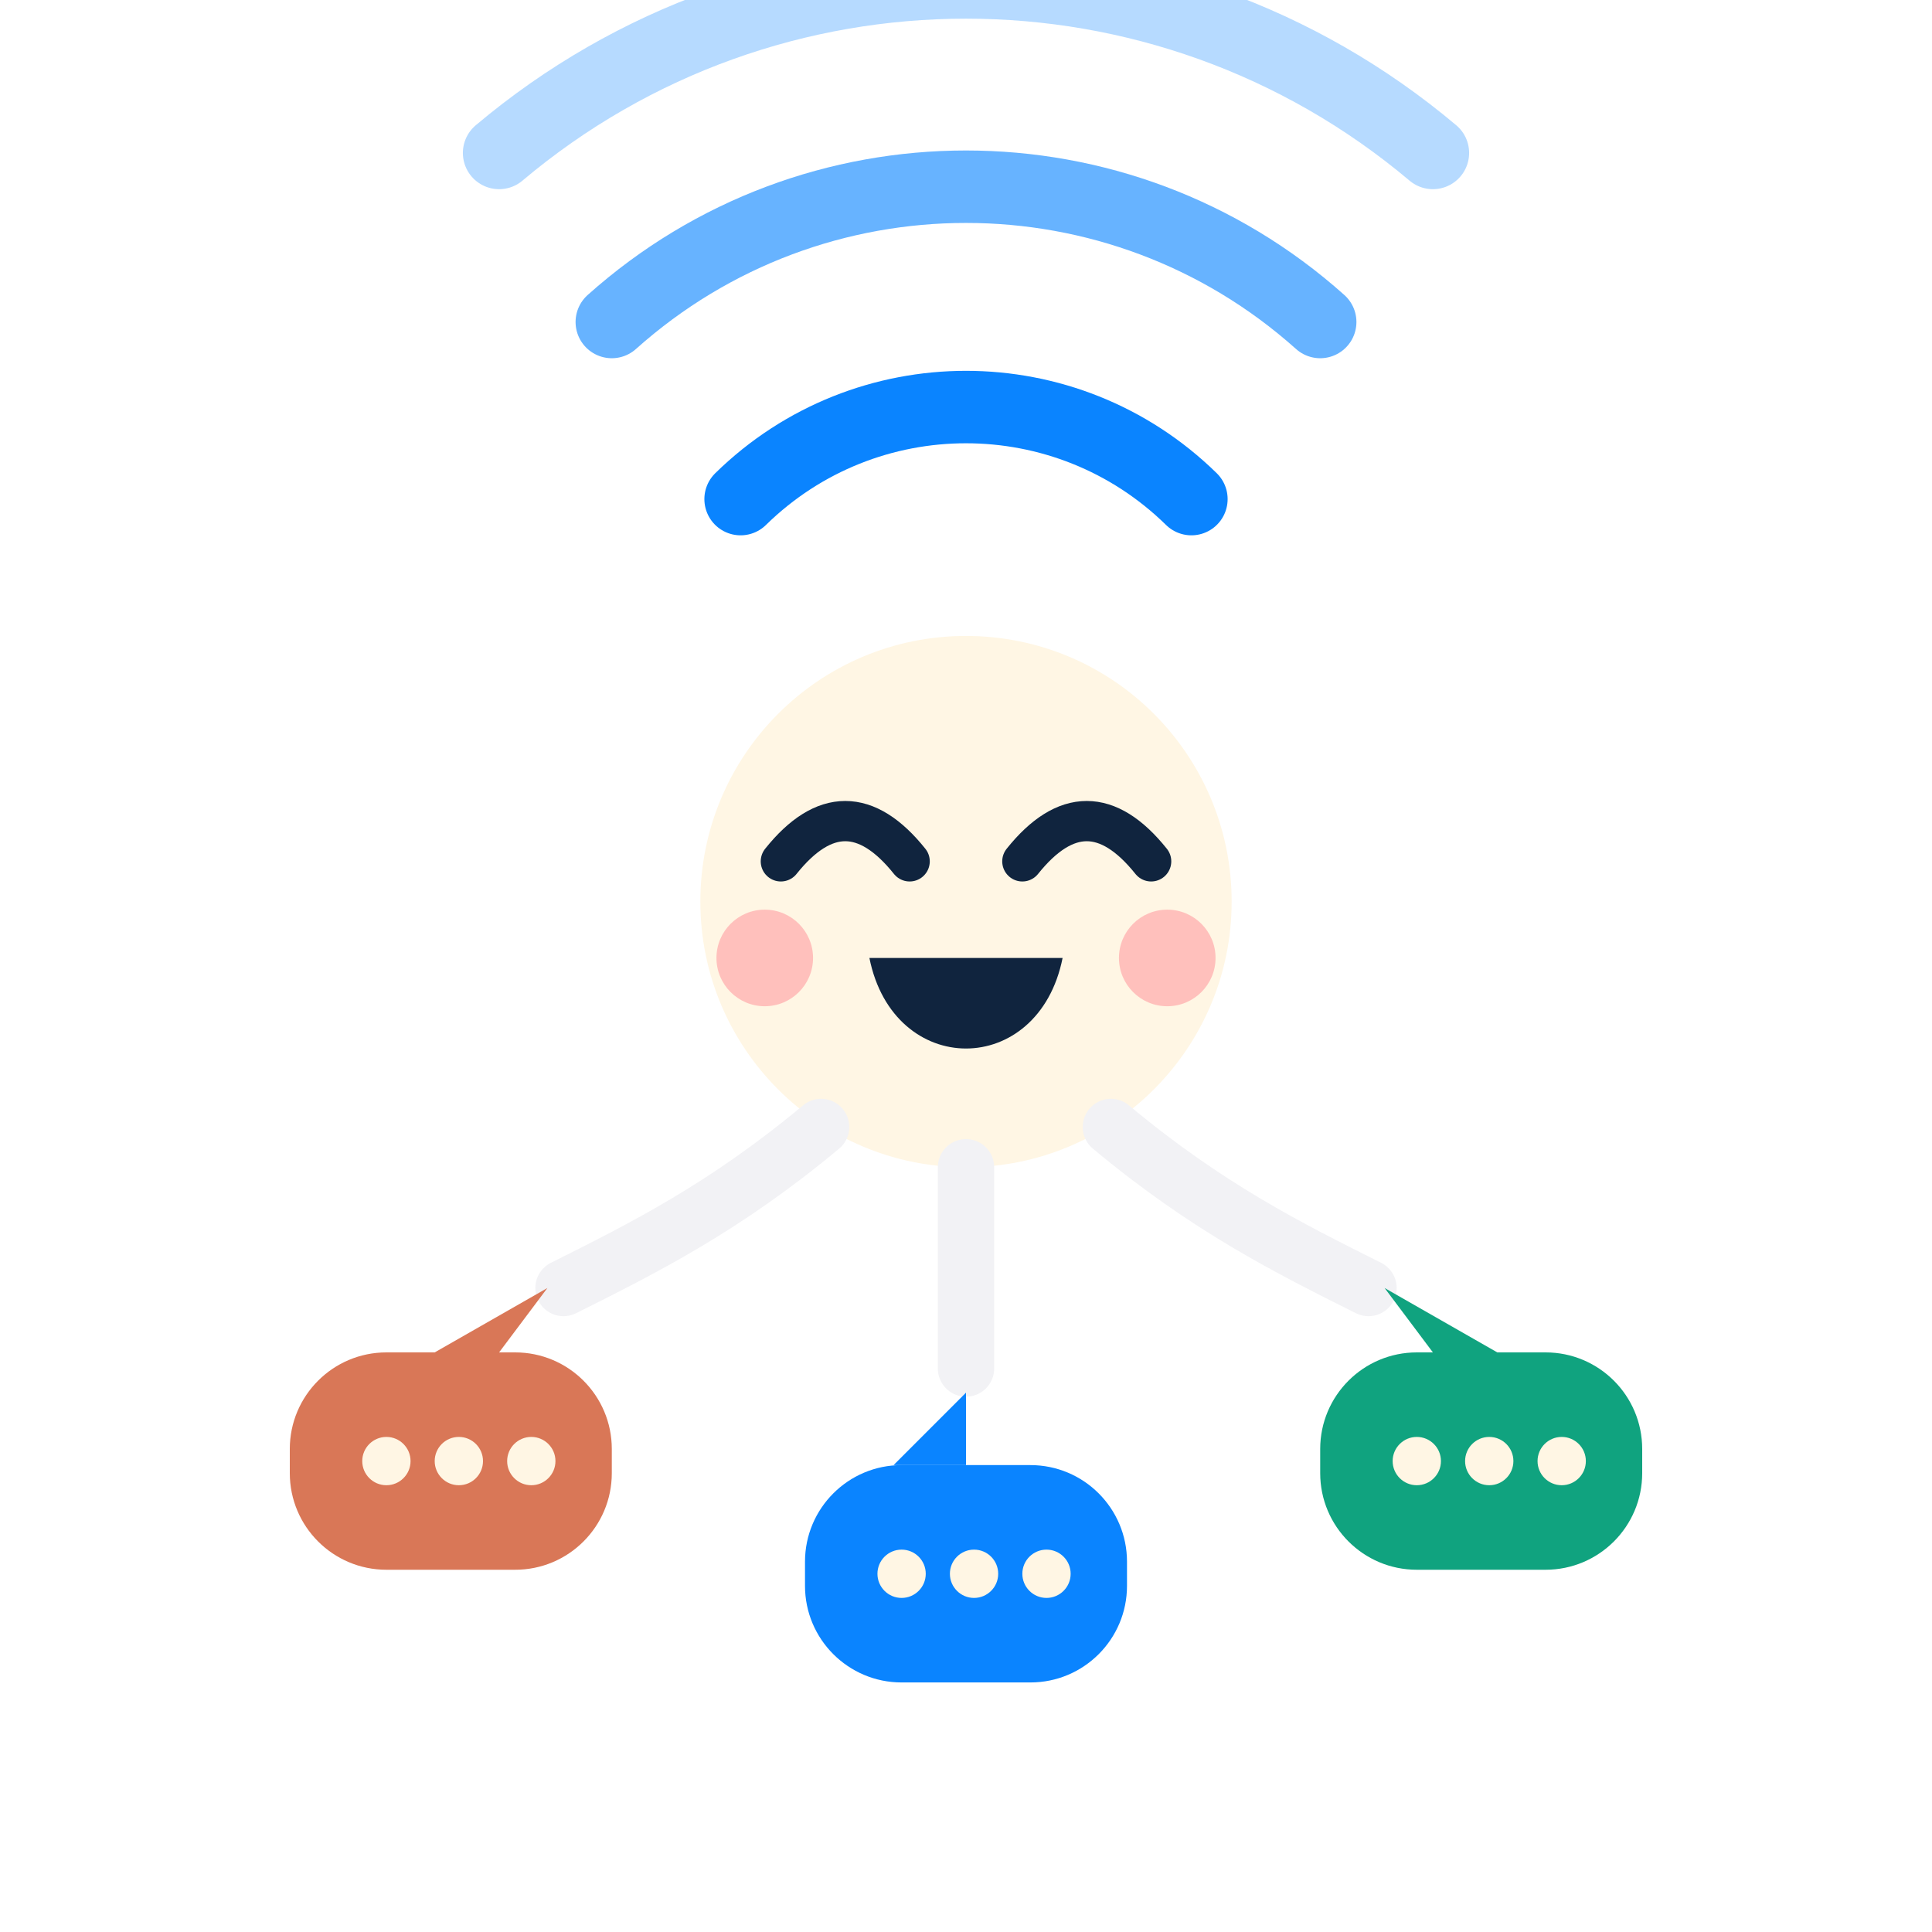
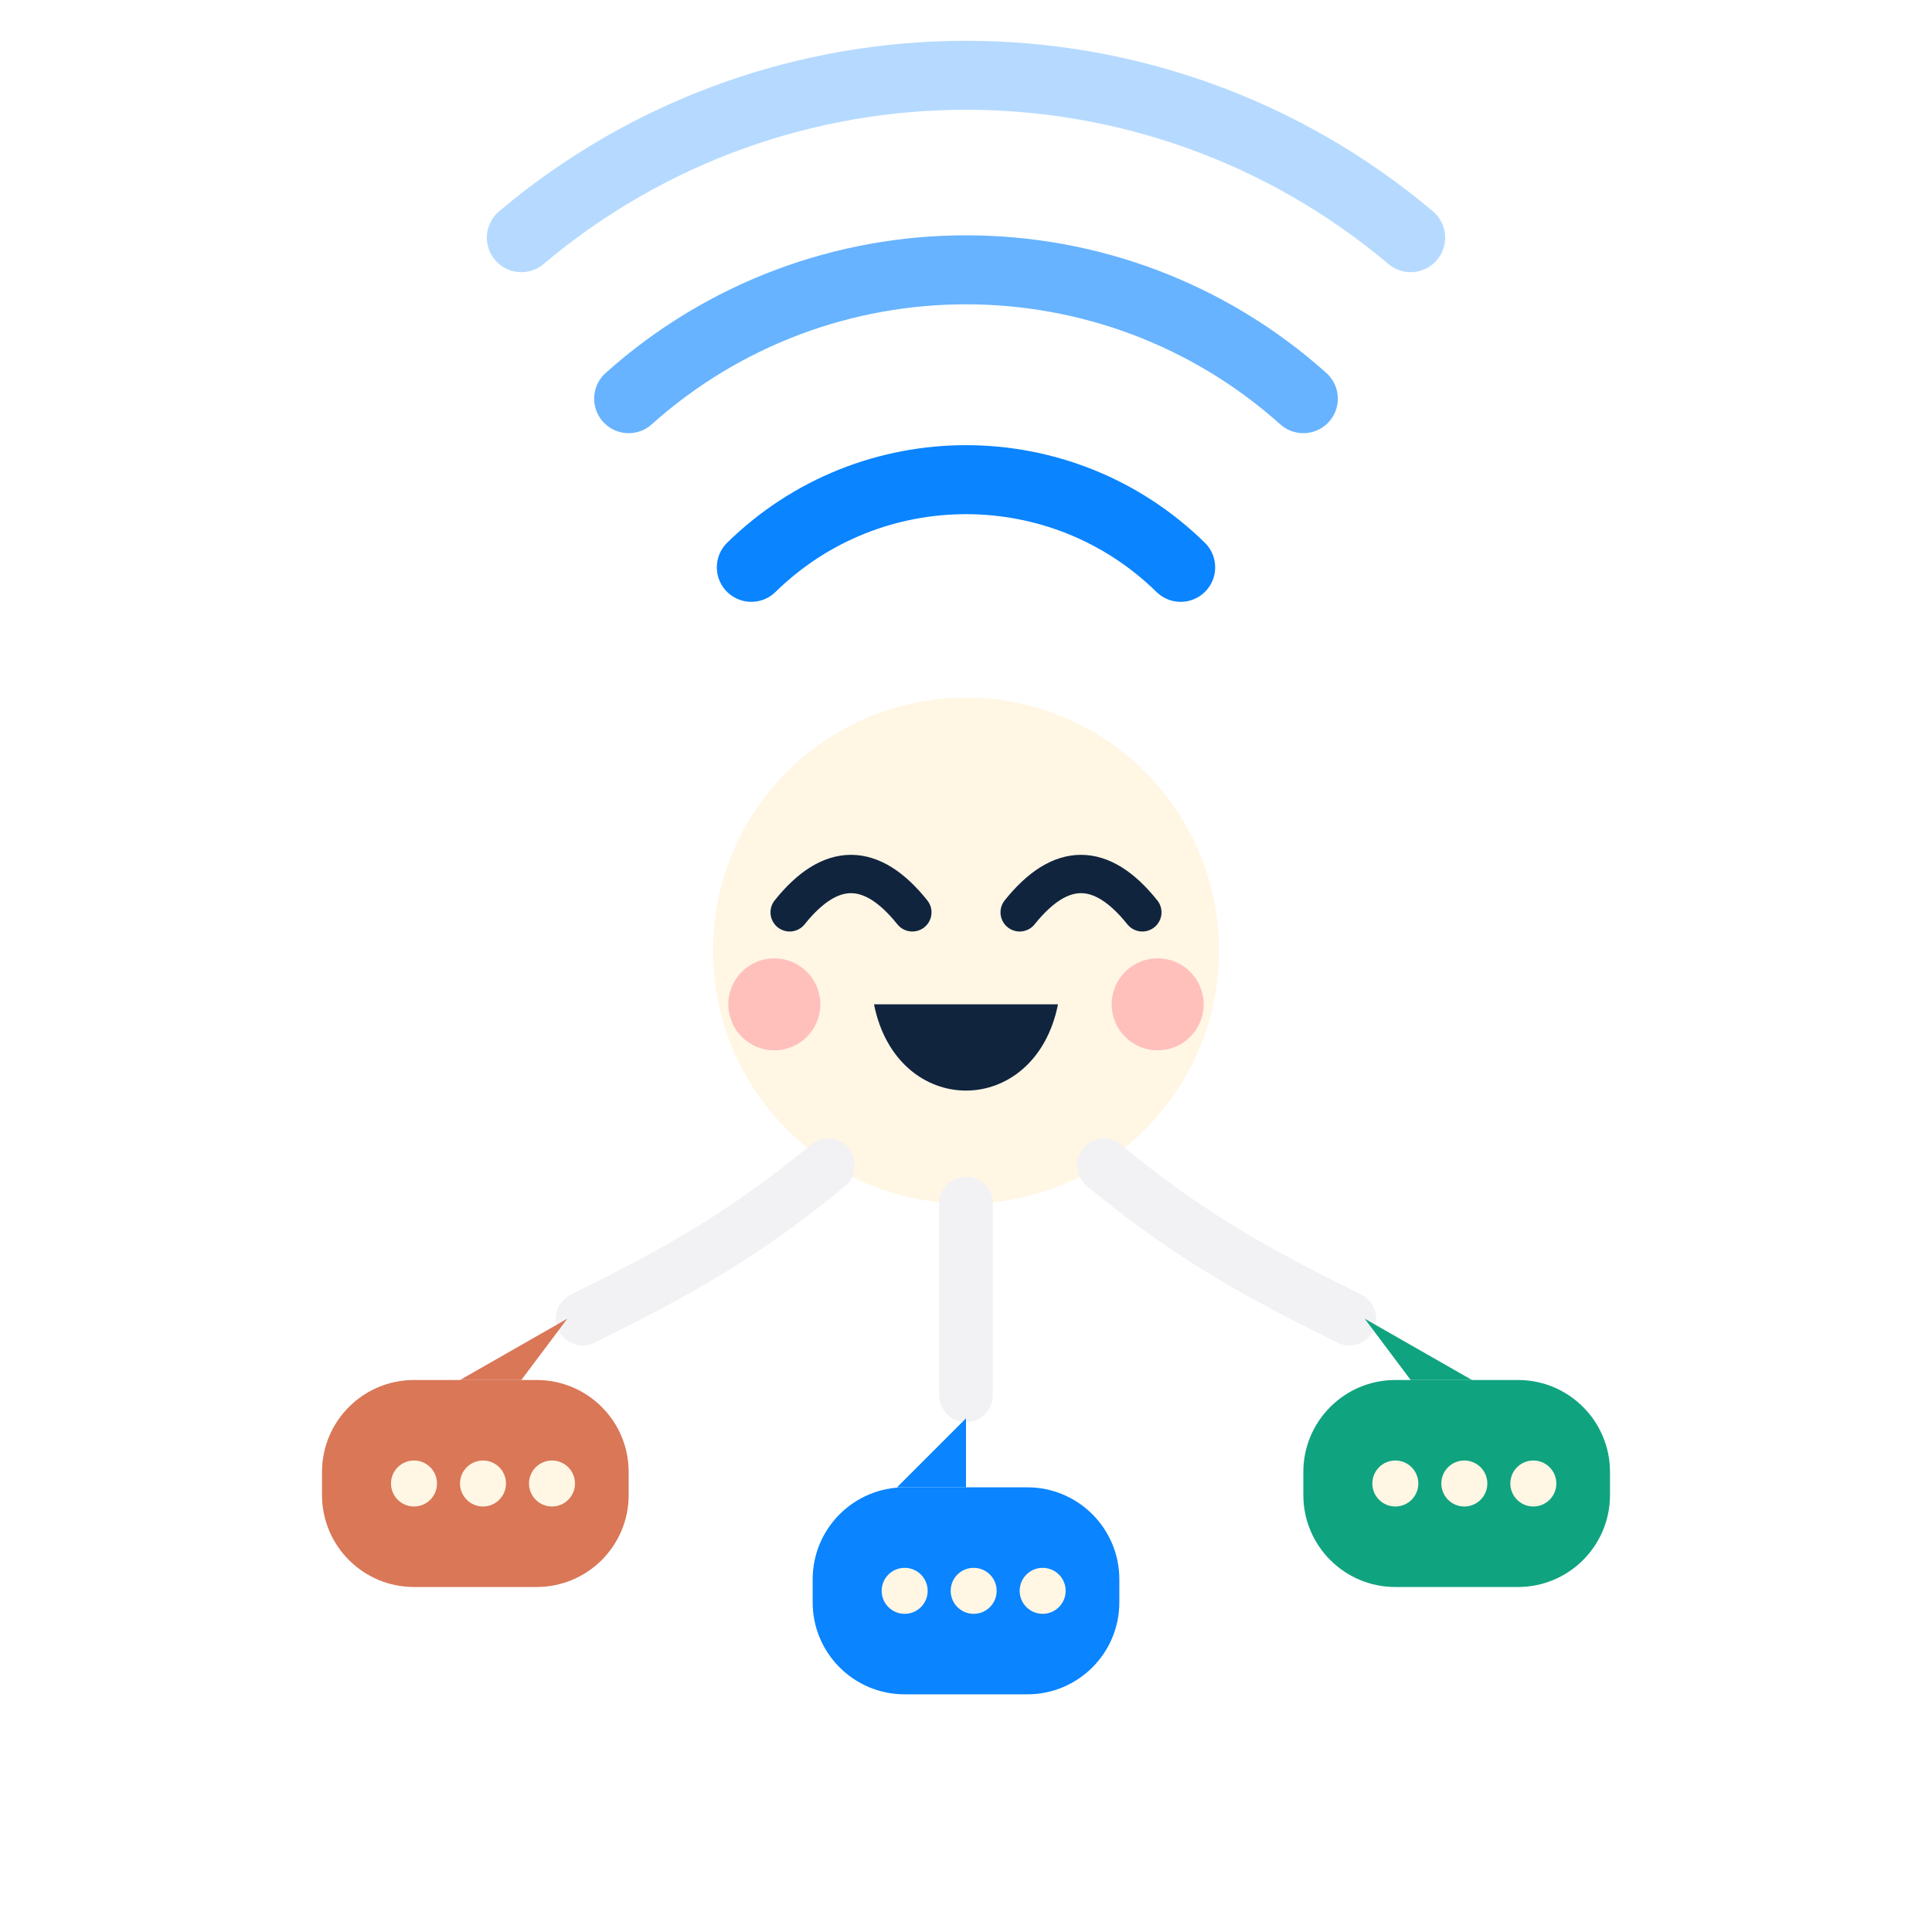
- <svg xmlns="http://www.w3.org/2000/svg" viewBox="0 0 240 240" fill="none">
+ <svg xmlns="http://www.w3.org/2000/svg" viewBox="-6 -12 252 252" fill="none">
  <path d="M92 62 A 40 40 0 0 1 148 62" stroke="#0A84FF" stroke-width="9" stroke-linecap="round" />
  <path d="M76 40 A 66 66 0 0 1 164 40" stroke="#0A84FF" stroke-width="9" stroke-linecap="round" opacity="0.62" />
  <path d="M62 19 A 90 90 0 0 1 178 19" stroke="#0A84FF" stroke-width="9" stroke-linecap="round" opacity="0.3" />
  <circle cx="120" cy="112" r="33" fill="#FFF6E4" />
  <path d="M102 140 C 90 150, 80 155, 70 160" stroke="#F2F2F5" stroke-width="7" stroke-linecap="round" />
  <path d="M120 145 L 120 170" stroke="#F2F2F5" stroke-width="7" stroke-linecap="round" />
  <path d="M138 140 C 150 150, 160 155, 170 160" stroke="#F2F2F5" stroke-width="7" stroke-linecap="round" />
  <path d="M97 107 Q105 97 113 107" stroke="#10243E" stroke-width="5" stroke-linecap="round" />
  <path d="M127 107 Q135 97 143 107" stroke="#10243E" stroke-width="5" stroke-linecap="round" />
  <circle cx="95" cy="119" r="6" fill="#FF9DA1" opacity="0.6" />
  <circle cx="145" cy="119" r="6" fill="#FF9DA1" opacity="0.6" />
  <path d="M108 119 C 111 134, 129 134, 132 119 Z" fill="#10243E" />
  <g>
    <rect x="36" y="168" width="40" height="27" rx="12" fill="#D97757" />
    <path d="M62 168 L 68 160 L 54 168 Z" fill="#D97757" />
    <circle cx="48" cy="181.5" r="3" fill="#FFF6E4" />
    <circle cx="57" cy="181.5" r="3" fill="#FFF6E4" />
    <circle cx="66" cy="181.5" r="3" fill="#FFF6E4" />
  </g>
  <g>
    <rect x="100" y="182" width="40" height="27" rx="12" fill="#0A84FF" />
    <path d="M120 182 L 120 173 L 111 182 Z" fill="#0A84FF" />
    <circle cx="112" cy="195.5" r="3" fill="#FFF6E4" />
    <circle cx="121" cy="195.5" r="3" fill="#FFF6E4" />
    <circle cx="130" cy="195.5" r="3" fill="#FFF6E4" />
  </g>
  <g>
    <rect x="164" y="168" width="40" height="27" rx="12" fill="#10A37F" />
    <path d="M178 168 L 172 160 L 186 168 Z" fill="#10A37F" />
    <circle cx="176" cy="181.5" r="3" fill="#FFF6E4" />
    <circle cx="185" cy="181.5" r="3" fill="#FFF6E4" />
    <circle cx="194" cy="181.5" r="3" fill="#FFF6E4" />
  </g>
</svg>
